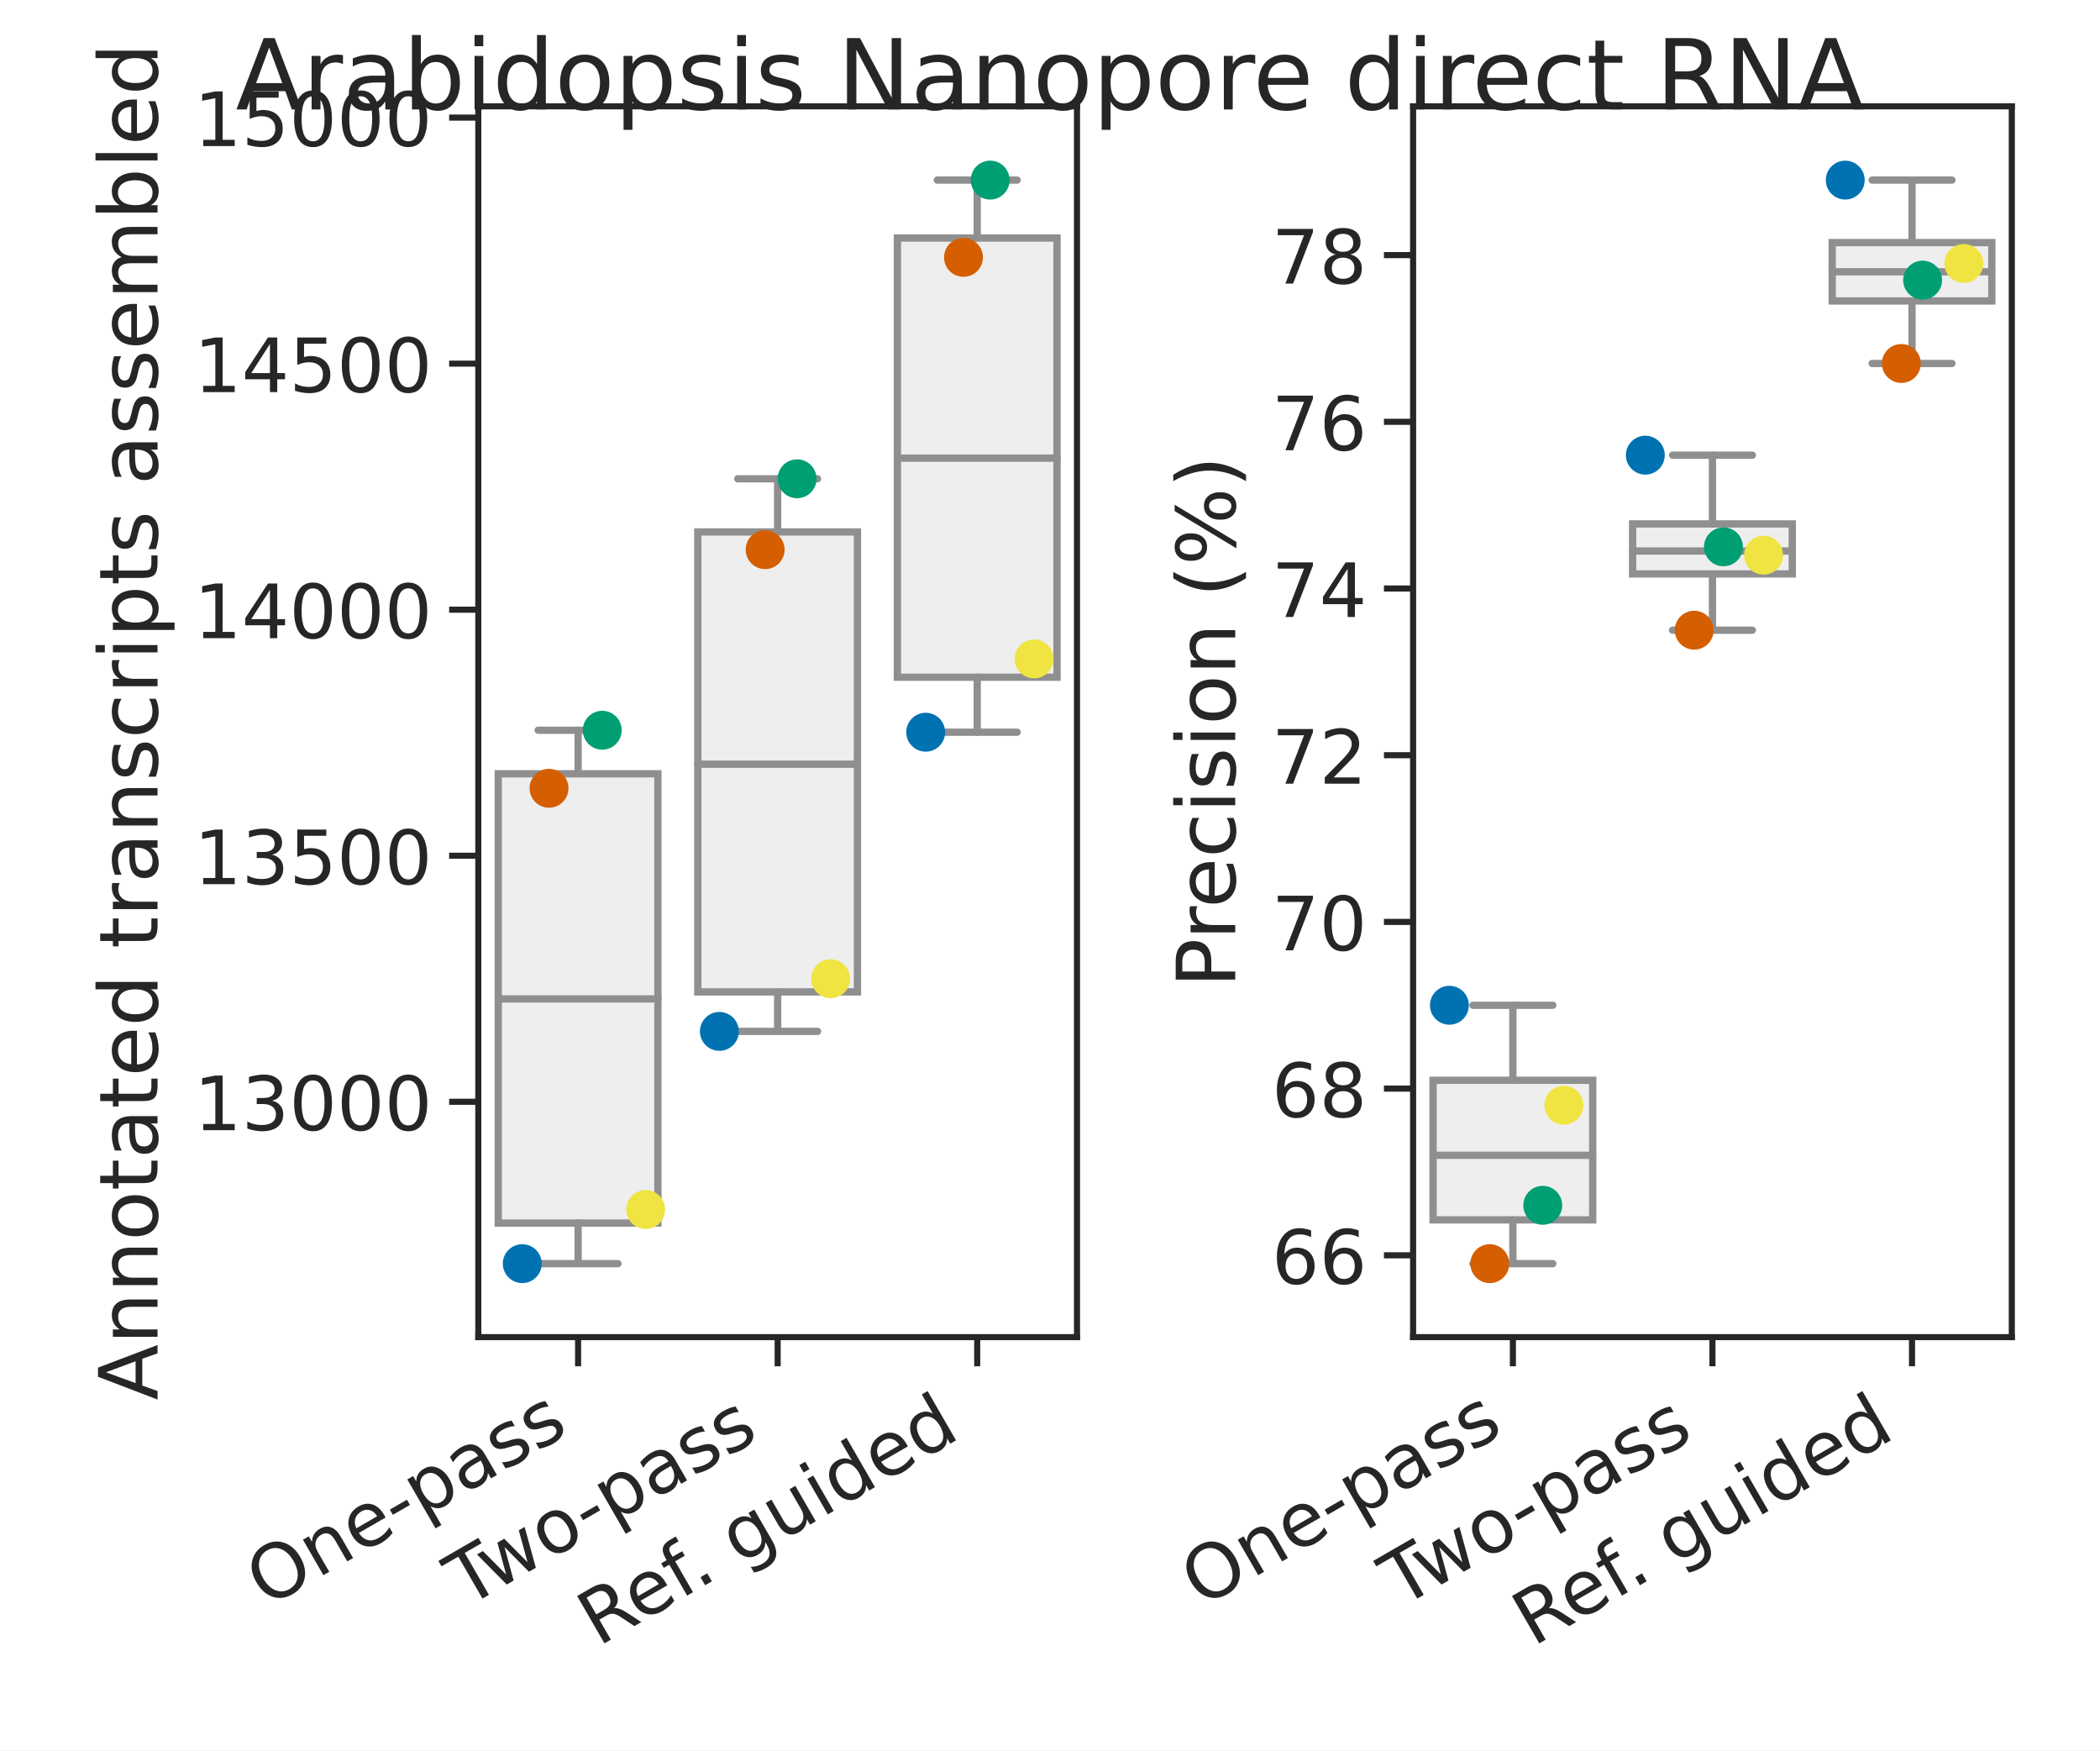
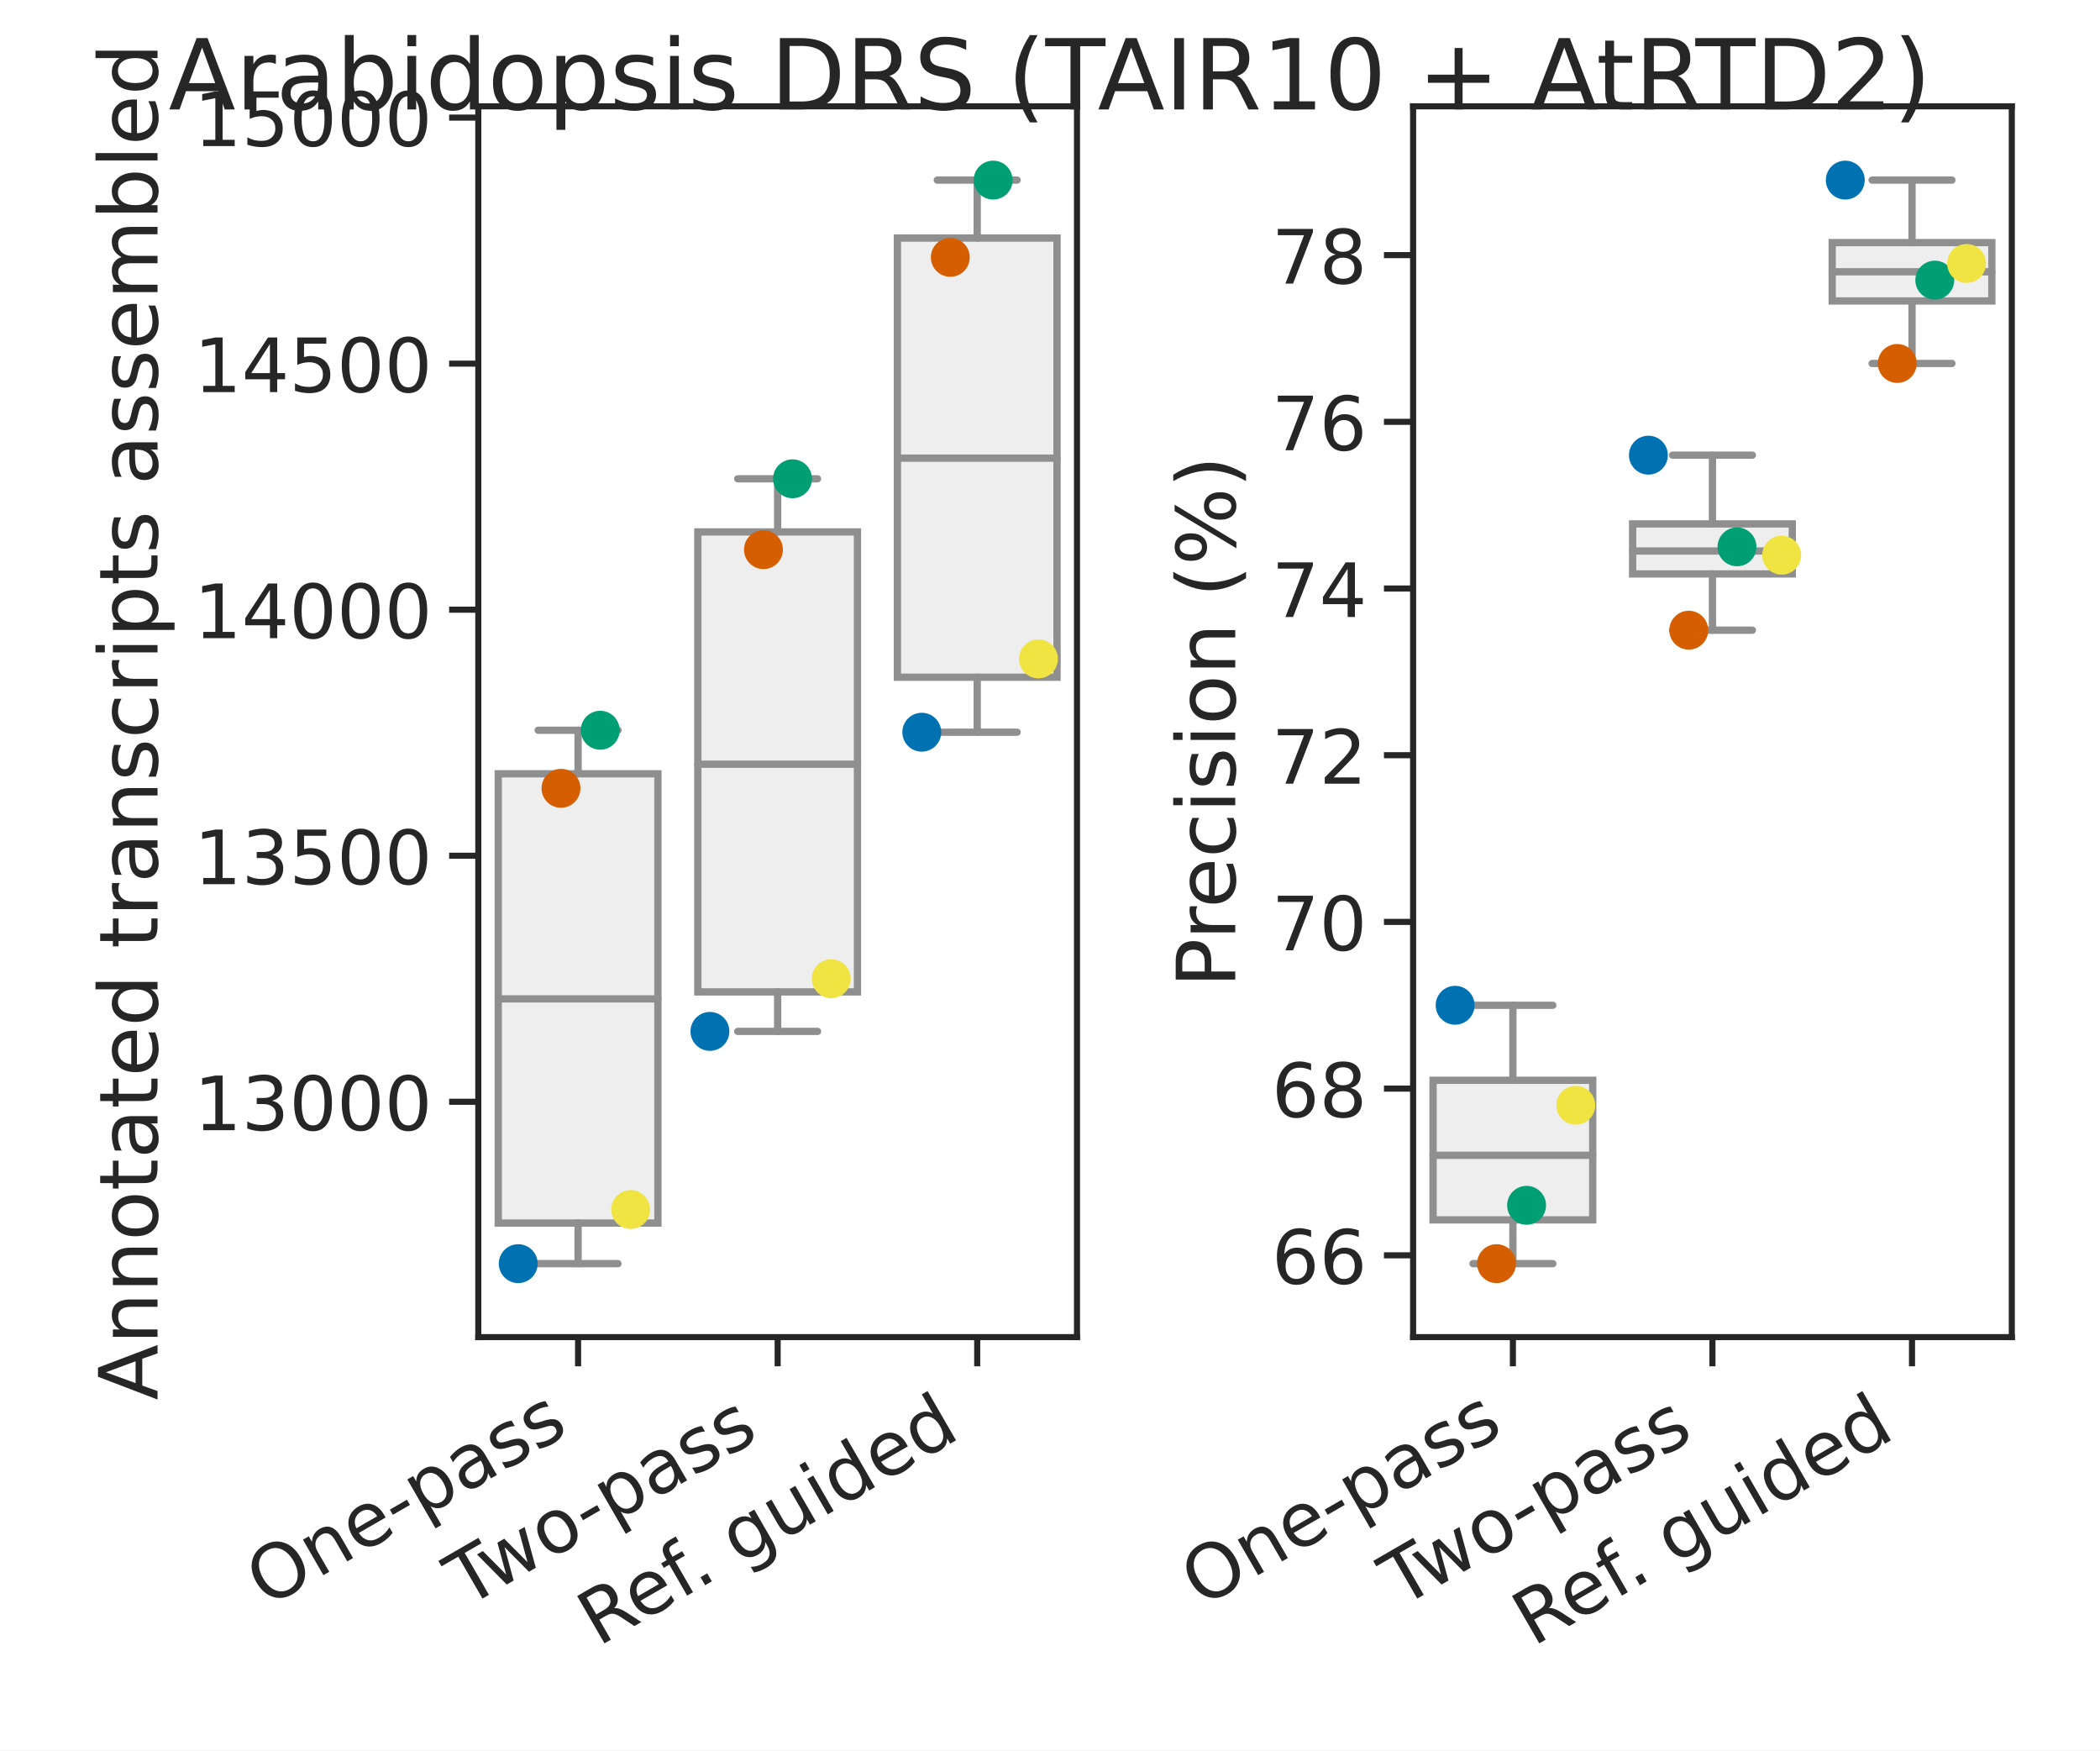
<svg xmlns="http://www.w3.org/2000/svg" xmlns:xlink="http://www.w3.org/1999/xlink" height="360pt" version="1.1" viewBox="0 0 432 360" width="432pt">
  <defs>
    <style type="text/css">
*{stroke-linecap:butt;stroke-linejoin:round;}
  </style>
  </defs>
  <g id="figure_1">
    <g id="patch_1">
      <path d="M 0 360  L 432 360  L 432 0  L 0 0  z " style="fill:#ffffff;" />
    </g>
    <g id="axes_1">
      <g id="patch_2">
        <path d="M 98.394 274.998  L 221.553 274.998  L 221.553 21.869  L 98.394 21.869  z " style="fill:#ffffff;" />
      </g>
      <g id="matplotlib.axis_1">
        <g id="xtick_1">
          <g id="line2d_1">
            <defs>
-               <path d="M 0 0  L 0 6  " id="m90467c73cf" style="stroke:#262626;stroke-width:1.25;" />
+               <path d="M 0 0  L 0 6  " id="m0da02e7f68" style="stroke:#262626;stroke-width:1.25;" />
            </defs>
            <g>
-               <use style="fill:#262626;stroke:#262626;stroke-width:1.25;" x="118.921" xlink:href="#m90467c73cf" y="274.998" />
+               <use style="fill:#262626;stroke:#262626;stroke-width:1.25;" x="118.921" xlink:href="#m0da02e7f68" y="274.998" />
            </g>
          </g>
          <g id="text_1">
            <text style="fill:#262626;font-family:DejaVu Sans;font-size:15.4px;font-style:normal;font-weight:normal;" transform="translate(54.81544 330.7188)rotate(-30)">One-pass</text>
          </g>
        </g>
        <g id="xtick_2">
          <g id="line2d_2">
            <g>
-               <use style="fill:#262626;stroke:#262626;stroke-width:1.25;" x="159.974" xlink:href="#m90467c73cf" y="274.998" />
+               <use style="fill:#262626;stroke:#262626;stroke-width:1.25;" x="159.974" xlink:href="#m0da02e7f68" y="274.998" />
            </g>
          </g>
          <g id="text_2">
            <text style="fill:#262626;font-family:DejaVu Sans;font-size:15.4px;font-style:normal;font-weight:normal;" transform="translate(95.84343 330.7333)rotate(-30)">Two-pass</text>
          </g>
        </g>
        <g id="xtick_3">
          <g id="line2d_3">
            <g>
-               <use style="fill:#262626;stroke:#262626;stroke-width:1.25;" x="201.026" xlink:href="#m90467c73cf" y="274.998" />
+               <use style="fill:#262626;stroke:#262626;stroke-width:1.25;" x="201.026" xlink:href="#m0da02e7f68" y="274.998" />
            </g>
          </g>
          <g id="text_3">
            <text style="fill:#262626;font-family:DejaVu Sans;font-size:15.4px;font-style:normal;font-weight:normal;" transform="translate(123.0387 338.7341)rotate(-30)">Ref. guided</text>
          </g>
        </g>
      </g>
      <g id="matplotlib.axis_2">
        <g id="ytick_1">
          <g id="line2d_4">
            <defs>
-               <path d="M 0 0  L -6 0  " id="m8a4556e410" style="stroke:#262626;stroke-width:1.25;" />
+               <path d="M 0 0  L -6 0  " id="m4310076761" style="stroke:#262626;stroke-width:1.25;" />
            </defs>
            <g>
-               <use style="fill:#262626;stroke:#262626;stroke-width:1.25;" x="98.394" xlink:href="#m8a4556e410" y="226.59" />
+               <use style="fill:#262626;stroke:#262626;stroke-width:1.25;" x="98.394" xlink:href="#m4310076761" y="226.59" />
            </g>
          </g>
          <g id="text_4">
            <text style="fill:#262626;font-family:DejaVu Sans;font-size:15.4px;font-style:normal;font-weight:normal;text-anchor:end;" transform="rotate(-0, 88.894, 232.4408)" x="88.894" y="232.441">13000</text>
          </g>
        </g>
        <g id="ytick_2">
          <g id="line2d_5">
            <g>
-               <use style="fill:#262626;stroke:#262626;stroke-width:1.25;" x="98.394" xlink:href="#m8a4556e410" y="175.99" />
+               <use style="fill:#262626;stroke:#262626;stroke-width:1.25;" x="98.394" xlink:href="#m4310076761" y="175.99" />
            </g>
          </g>
          <g id="text_5">
            <text style="fill:#262626;font-family:DejaVu Sans;font-size:15.4px;font-style:normal;font-weight:normal;text-anchor:end;" transform="rotate(-0, 88.894, 181.8403)" x="88.894" y="181.84">13500</text>
          </g>
        </g>
        <g id="ytick_3">
          <g id="line2d_6">
            <g>
-               <use style="fill:#262626;stroke:#262626;stroke-width:1.25;" x="98.394" xlink:href="#m8a4556e410" y="125.389" />
+               <use style="fill:#262626;stroke:#262626;stroke-width:1.25;" x="98.394" xlink:href="#m4310076761" y="125.389" />
            </g>
          </g>
          <g id="text_6">
            <text style="fill:#262626;font-family:DejaVu Sans;font-size:15.4px;font-style:normal;font-weight:normal;text-anchor:end;" transform="rotate(-0, 88.894, 131.2399)" x="88.894" y="131.24">14000</text>
          </g>
        </g>
        <g id="ytick_4">
          <g id="line2d_7">
            <g>
-               <use style="fill:#262626;stroke:#262626;stroke-width:1.25;" x="98.394" xlink:href="#m8a4556e410" y="74.789" />
+               <use style="fill:#262626;stroke:#262626;stroke-width:1.25;" x="98.394" xlink:href="#m4310076761" y="74.789" />
            </g>
          </g>
          <g id="text_7">
            <text style="fill:#262626;font-family:DejaVu Sans;font-size:15.4px;font-style:normal;font-weight:normal;text-anchor:end;" transform="rotate(-0, 88.894, 80.63949)" x="88.894" y="80.639">14500</text>
          </g>
        </g>
        <g id="ytick_5">
          <g id="line2d_8">
            <g>
-               <use style="fill:#262626;stroke:#262626;stroke-width:1.25;" x="98.394" xlink:href="#m8a4556e410" y="24.188" />
+               <use style="fill:#262626;stroke:#262626;stroke-width:1.25;" x="98.394" xlink:href="#m4310076761" y="24.188" />
            </g>
          </g>
          <g id="text_8">
            <text style="fill:#262626;font-family:DejaVu Sans;font-size:15.4px;font-style:normal;font-weight:normal;text-anchor:end;" transform="rotate(-0, 88.894, 30.03906)" x="88.894" y="30.039">15000</text>
          </g>
        </g>
        <g id="text_9">
          <text style="fill:#262626;font-family:DejaVu Sans;font-size:16.8px;font-style:normal;font-weight:normal;text-anchor:middle;" transform="rotate(-90, 32.40888, 148.4337)" x="32.409" y="148.434">Annotated transcripts assembled</text>
        </g>
      </g>
      <g id="patch_3">
-         <path clip-path="url(#p4e97b2a2d6)" d="M 102.499 251.536  L 135.342 251.536  L 135.342 159.14  L 102.499 159.14  L 102.499 251.536  z " style="fill:#eeeeee;stroke:#8f8f8f;stroke-linejoin:miter;stroke-width:1.5;" />
+         <path clip-path="url(#p46be31cf4a)" d="M 102.499 251.536  L 135.342 251.536  L 135.342 159.14  L 102.499 159.14  L 102.499 251.536  z " style="fill:#eeeeee;stroke:#8f8f8f;stroke-linejoin:miter;stroke-width:1.5;" />
      </g>
      <g id="patch_4">
-         <path clip-path="url(#p4e97b2a2d6)" d="M 143.552 203.997  L 176.395 203.997  L 176.395 109.399  L 143.552 109.399  L 143.552 203.997  z " style="fill:#eeeeee;stroke:#8f8f8f;stroke-linejoin:miter;stroke-width:1.5;" />
+         <path clip-path="url(#p46be31cf4a)" d="M 143.552 203.997  L 176.395 203.997  L 176.395 109.399  L 143.552 109.399  L 143.552 203.997  z " style="fill:#eeeeee;stroke:#8f8f8f;stroke-linejoin:miter;stroke-width:1.5;" />
      </g>
      <g id="patch_5">
-         <path clip-path="url(#p4e97b2a2d6)" d="M 184.605 139.279  L 217.448 139.279  L 217.448 48.957  L 184.605 48.957  L 184.605 139.279  z " style="fill:#eeeeee;stroke:#8f8f8f;stroke-linejoin:miter;stroke-width:1.5;" />
+         <path clip-path="url(#p46be31cf4a)" d="M 184.605 139.279  L 217.448 139.279  L 217.448 48.957  L 184.605 48.957  L 184.605 139.279  z " style="fill:#eeeeee;stroke:#8f8f8f;stroke-linejoin:miter;stroke-width:1.5;" />
      </g>
      <g id="PathCollection_1" />
      <g id="PathCollection_2" />
      <g id="PathCollection_3" />
      <g id="PathCollection_4" />
      <g id="line2d_9">
-         <path clip-path="url(#p4e97b2a2d6)" d="M 118.921 251.536  L 118.921 259.885  " style="fill:none;stroke:#8f8f8f;stroke-linecap:round;stroke-width:1.5;" />
+         <path clip-path="url(#p46be31cf4a)" d="M 118.921 251.536  L 118.921 259.885  " style="fill:none;stroke:#8f8f8f;stroke-linecap:round;stroke-width:1.5;" />
      </g>
      <g id="line2d_10">
-         <path clip-path="url(#p4e97b2a2d6)" d="M 118.921 159.14  L 118.921 150.183  " style="fill:none;stroke:#8f8f8f;stroke-linecap:round;stroke-width:1.5;" />
+         <path clip-path="url(#p46be31cf4a)" d="M 118.921 159.14  L 118.921 150.183  " style="fill:none;stroke:#8f8f8f;stroke-linecap:round;stroke-width:1.5;" />
      </g>
      <g id="line2d_11">
-         <path clip-path="url(#p4e97b2a2d6)" d="M 110.71 259.885  L 127.131 259.885  " style="fill:none;stroke:#8f8f8f;stroke-linecap:round;stroke-width:1.5;" />
+         <path clip-path="url(#p46be31cf4a)" d="M 110.71 259.885  L 127.131 259.885  " style="fill:none;stroke:#8f8f8f;stroke-linecap:round;stroke-width:1.5;" />
      </g>
      <g id="line2d_12">
-         <path clip-path="url(#p4e97b2a2d6)" d="M 110.71 150.183  L 127.131 150.183  " style="fill:none;stroke:#8f8f8f;stroke-linecap:round;stroke-width:1.5;" />
+         <path clip-path="url(#p46be31cf4a)" d="M 110.71 150.183  L 127.131 150.183  " style="fill:none;stroke:#8f8f8f;stroke-linecap:round;stroke-width:1.5;" />
      </g>
      <g id="line2d_13" />
      <g id="line2d_14">
-         <path clip-path="url(#p4e97b2a2d6)" d="M 159.974 203.997  L 159.974 212.118  " style="fill:none;stroke:#8f8f8f;stroke-linecap:round;stroke-width:1.5;" />
+         <path clip-path="url(#p46be31cf4a)" d="M 159.974 203.997  L 159.974 212.118  " style="fill:none;stroke:#8f8f8f;stroke-linecap:round;stroke-width:1.5;" />
      </g>
      <g id="line2d_15">
-         <path clip-path="url(#p4e97b2a2d6)" d="M 159.974 109.399  L 159.974 98.47  " style="fill:none;stroke:#8f8f8f;stroke-linecap:round;stroke-width:1.5;" />
+         <path clip-path="url(#p46be31cf4a)" d="M 159.974 109.399  L 159.974 98.47  " style="fill:none;stroke:#8f8f8f;stroke-linecap:round;stroke-width:1.5;" />
      </g>
      <g id="line2d_16">
-         <path clip-path="url(#p4e97b2a2d6)" d="M 151.763 212.118  L 168.184 212.118  " style="fill:none;stroke:#8f8f8f;stroke-linecap:round;stroke-width:1.5;" />
+         <path clip-path="url(#p46be31cf4a)" d="M 151.763 212.118  L 168.184 212.118  " style="fill:none;stroke:#8f8f8f;stroke-linecap:round;stroke-width:1.5;" />
      </g>
      <g id="line2d_17">
-         <path clip-path="url(#p4e97b2a2d6)" d="M 151.763 98.47  L 168.184 98.47  " style="fill:none;stroke:#8f8f8f;stroke-linecap:round;stroke-width:1.5;" />
+         <path clip-path="url(#p46be31cf4a)" d="M 151.763 98.47  L 168.184 98.47  " style="fill:none;stroke:#8f8f8f;stroke-linecap:round;stroke-width:1.5;" />
      </g>
      <g id="line2d_18" />
      <g id="line2d_19">
-         <path clip-path="url(#p4e97b2a2d6)" d="M 201.026 139.279  L 201.026 150.588  " style="fill:none;stroke:#8f8f8f;stroke-linecap:round;stroke-width:1.5;" />
+         <path clip-path="url(#p46be31cf4a)" d="M 201.026 139.279  L 201.026 150.588  " style="fill:none;stroke:#8f8f8f;stroke-linecap:round;stroke-width:1.5;" />
      </g>
      <g id="line2d_20">
-         <path clip-path="url(#p4e97b2a2d6)" d="M 201.026 48.957  L 201.026 37.041  " style="fill:none;stroke:#8f8f8f;stroke-linecap:round;stroke-width:1.5;" />
+         <path clip-path="url(#p46be31cf4a)" d="M 201.026 48.957  L 201.026 37.041  " style="fill:none;stroke:#8f8f8f;stroke-linecap:round;stroke-width:1.5;" />
      </g>
      <g id="line2d_21">
-         <path clip-path="url(#p4e97b2a2d6)" d="M 192.816 150.588  L 209.237 150.588  " style="fill:none;stroke:#8f8f8f;stroke-linecap:round;stroke-width:1.5;" />
+         <path clip-path="url(#p46be31cf4a)" d="M 192.816 150.588  L 209.237 150.588  " style="fill:none;stroke:#8f8f8f;stroke-linecap:round;stroke-width:1.5;" />
      </g>
      <g id="line2d_22">
-         <path clip-path="url(#p4e97b2a2d6)" d="M 192.816 37.041  L 209.237 37.041  " style="fill:none;stroke:#8f8f8f;stroke-linecap:round;stroke-width:1.5;" />
+         <path clip-path="url(#p46be31cf4a)" d="M 192.816 37.041  L 209.237 37.041  " style="fill:none;stroke:#8f8f8f;stroke-linecap:round;stroke-width:1.5;" />
      </g>
      <g id="line2d_23" />
      <g id="line2d_24">
-         <path clip-path="url(#p4e97b2a2d6)" d="M 102.499 205.439  L 135.342 205.439  " style="fill:none;stroke:#8f8f8f;stroke-linecap:round;stroke-width:1.5;" />
+         <path clip-path="url(#p46be31cf4a)" d="M 102.499 205.439  L 135.342 205.439  " style="fill:none;stroke:#8f8f8f;stroke-linecap:round;stroke-width:1.5;" />
      </g>
      <g id="line2d_25">
-         <path clip-path="url(#p4e97b2a2d6)" d="M 143.552 157.166  L 176.395 157.166  " style="fill:none;stroke:#8f8f8f;stroke-linecap:round;stroke-width:1.5;" />
+         <path clip-path="url(#p46be31cf4a)" d="M 143.552 157.166  L 176.395 157.166  " style="fill:none;stroke:#8f8f8f;stroke-linecap:round;stroke-width:1.5;" />
      </g>
      <g id="line2d_26">
-         <path clip-path="url(#p4e97b2a2d6)" d="M 184.605 94.219  L 217.448 94.219  " style="fill:none;stroke:#8f8f8f;stroke-linecap:round;stroke-width:1.5;" />
+         <path clip-path="url(#p46be31cf4a)" d="M 184.605 94.219  L 217.448 94.219  " style="fill:none;stroke:#8f8f8f;stroke-linecap:round;stroke-width:1.5;" />
      </g>
      <g id="patch_6">
        <path d="M 98.394 274.998  L 98.394 21.869  " style="fill:none;stroke:#262626;stroke-linecap:square;stroke-linejoin:miter;stroke-width:1.25;" />
      </g>
      <g id="patch_7">
        <path d="M 221.553 274.998  L 221.553 21.869  " style="fill:none;stroke:#262626;stroke-linecap:square;stroke-linejoin:miter;stroke-width:1.25;" />
      </g>
      <g id="patch_8">
        <path d="M 98.394 274.998  L 221.553 274.998  " style="fill:none;stroke:#262626;stroke-linecap:square;stroke-linejoin:miter;stroke-width:1.25;" />
      </g>
      <g id="patch_9">
        <path d="M 98.394 21.869  L 221.553 21.869  " style="fill:none;stroke:#262626;stroke-linecap:square;stroke-linejoin:miter;stroke-width:1.25;" />
      </g>
      <g id="PathCollection_5">
        <defs>
-           <path d="M 0 4  C 1.061 4 2.078 3.579 2.828 2.828  C 3.579 2.078 4 1.061 4 0  C 4 -1.061 3.579 -2.078 2.828 -2.828  C 2.078 -3.579 1.061 -4 0 -4  C -1.061 -4 -2.078 -3.579 -2.828 -2.828  C -3.579 -2.078 -4 -1.061 -4 0  C -4 1.061 -3.579 2.078 -2.828 2.828  C -2.078 3.579 -1.061 4 0 4  z " id="mc3b859ddde" />
+           <path d="M 0 4  C 1.061 4 2.078 3.579 2.828 2.828  C 3.579 2.078 4 1.061 4 0  C 4 -1.061 3.579 -2.078 2.828 -2.828  C 2.078 -3.579 1.061 -4 0 -4  C -1.061 -4 -2.078 -3.579 -2.828 -2.828  C -3.579 -2.078 -4 -1.061 -4 0  C -4 1.061 -3.579 2.078 -2.828 2.828  C -2.078 3.579 -1.061 4 0 4  z " id="m3c6504cca3" />
        </defs>
-         <g clip-path="url(#p4e97b2a2d6)">
-           <use style="fill:#0072b2;" x="107.438" xlink:href="#mc3b859ddde" y="259.885" />
+         <g clip-path="url(#p46be31cf4a)">
+           <use style="fill:#0072b2;" x="106.608" xlink:href="#m3c6504cca3" y="259.885" />
        </g>
      </g>
      <g id="PathCollection_6">
        <defs>
-           <path d="M 0 4  C 1.061 4 2.078 3.579 2.828 2.828  C 3.579 2.078 4 1.061 4 0  C 4 -1.061 3.579 -2.078 2.828 -2.828  C 2.078 -3.579 1.061 -4 0 -4  C -1.061 -4 -2.078 -3.579 -2.828 -2.828  C -3.579 -2.078 -4 -1.061 -4 0  C -4 1.061 -3.579 2.078 -2.828 2.828  C -2.078 3.579 -1.061 4 0 4  z " id="m162e8255ef" />
+           <path d="M 0 4  C 1.061 4 2.078 3.579 2.828 2.828  C 3.579 2.078 4 1.061 4 0  C 4 -1.061 3.579 -2.078 2.828 -2.828  C 2.078 -3.579 1.061 -4 0 -4  C -1.061 -4 -2.078 -3.579 -2.828 -2.828  C -3.579 -2.078 -4 -1.061 -4 0  C -4 1.061 -3.579 2.078 -2.828 2.828  C -2.078 3.579 -1.061 4 0 4  z " id="m8fec54d8ab" />
        </defs>
-         <g clip-path="url(#p4e97b2a2d6)">
-           <use style="fill:#d55e00;" x="112.944" xlink:href="#m162e8255ef" y="162.125" />
+         <g clip-path="url(#p46be31cf4a)">
+           <use style="fill:#d55e00;" x="115.403" xlink:href="#m8fec54d8ab" y="162.125" />
        </g>
      </g>
      <g id="PathCollection_7">
        <defs>
-           <path d="M 0 4  C 1.061 4 2.078 3.579 2.828 2.828  C 3.579 2.078 4 1.061 4 0  C 4 -1.061 3.579 -2.078 2.828 -2.828  C 2.078 -3.579 1.061 -4 0 -4  C -1.061 -4 -2.078 -3.579 -2.828 -2.828  C -3.579 -2.078 -4 -1.061 -4 0  C -4 1.061 -3.579 2.078 -2.828 2.828  C -2.078 3.579 -1.061 4 0 4  z " id="m33d7c697eb" />
+           <path d="M 0 4  C 1.061 4 2.078 3.579 2.828 2.828  C 3.579 2.078 4 1.061 4 0  C 4 -1.061 3.579 -2.078 2.828 -2.828  C 2.078 -3.579 1.061 -4 0 -4  C -1.061 -4 -2.078 -3.579 -2.828 -2.828  C -3.579 -2.078 -4 -1.061 -4 0  C -4 1.061 -3.579 2.078 -2.828 2.828  C -2.078 3.579 -1.061 4 0 4  z " id="m35842b9844" />
        </defs>
-         <g clip-path="url(#p4e97b2a2d6)">
-           <use style="fill:#009e73;" x="123.891" xlink:href="#m33d7c697eb" y="150.183" />
+         <g clip-path="url(#p46be31cf4a)">
+           <use style="fill:#009e73;" x="123.475" xlink:href="#m35842b9844" y="150.183" />
        </g>
      </g>
      <g id="PathCollection_8">
        <defs>
-           <path d="M 0 4  C 1.061 4 2.078 3.579 2.828 2.828  C 3.579 2.078 4 1.061 4 0  C 4 -1.061 3.579 -2.078 2.828 -2.828  C 2.078 -3.579 1.061 -4 0 -4  C -1.061 -4 -2.078 -3.579 -2.828 -2.828  C -3.579 -2.078 -4 -1.061 -4 0  C -4 1.061 -3.579 2.078 -2.828 2.828  C -2.078 3.579 -1.061 4 0 4  z " id="m80f3567d76" />
+           <path d="M 0 4  C 1.061 4 2.078 3.579 2.828 2.828  C 3.579 2.078 4 1.061 4 0  C 4 -1.061 3.579 -2.078 2.828 -2.828  C 2.078 -3.579 1.061 -4 0 -4  C -1.061 -4 -2.078 -3.579 -2.828 -2.828  C -3.579 -2.078 -4 -1.061 -4 0  C -4 1.061 -3.579 2.078 -2.828 2.828  C -2.078 3.579 -1.061 4 0 4  z " id="ma0dba7e3bd" />
        </defs>
-         <g clip-path="url(#p4e97b2a2d6)">
-           <use style="fill:#f0e442;" x="132.826" xlink:href="#m80f3567d76" y="248.753" />
+         <g clip-path="url(#p46be31cf4a)">
+           <use style="fill:#f0e442;" x="129.734" xlink:href="#ma0dba7e3bd" y="248.753" />
        </g>
      </g>
      <g id="PathCollection_9">
-         <g clip-path="url(#p4e97b2a2d6)">
-           <use style="fill:#0072b2;" x="147.984" xlink:href="#mc3b859ddde" y="212.118" />
+         <g clip-path="url(#p46be31cf4a)">
+           <use style="fill:#0072b2;" x="146.043" xlink:href="#m3c6504cca3" y="212.118" />
        </g>
      </g>
      <g id="PathCollection_10">
-         <g clip-path="url(#p4e97b2a2d6)">
-           <use style="fill:#d55e00;" x="157.399" xlink:href="#m162e8255ef" y="113.043" />
+         <g clip-path="url(#p46be31cf4a)">
+           <use style="fill:#d55e00;" x="157.056" xlink:href="#m8fec54d8ab" y="113.043" />
        </g>
      </g>
      <g id="PathCollection_11">
-         <g clip-path="url(#p4e97b2a2d6)">
-           <use style="fill:#009e73;" x="163.973" xlink:href="#m33d7c697eb" y="98.47" />
+         <g clip-path="url(#p46be31cf4a)">
+           <use style="fill:#009e73;" x="163.035" xlink:href="#m35842b9844" y="98.47" />
        </g>
      </g>
      <g id="PathCollection_12">
-         <g clip-path="url(#p4e97b2a2d6)">
-           <use style="fill:#f0e442;" x="170.868" xlink:href="#m80f3567d76" y="201.29" />
+         <g clip-path="url(#p46be31cf4a)">
+           <use style="fill:#f0e442;" x="171" xlink:href="#ma0dba7e3bd" y="201.29" />
        </g>
      </g>
      <g id="PathCollection_13">
-         <g clip-path="url(#p4e97b2a2d6)">
-           <use style="fill:#0072b2;" x="190.43" xlink:href="#mc3b859ddde" y="150.588" />
+         <g clip-path="url(#p46be31cf4a)">
+           <use style="fill:#0072b2;" x="189.623" xlink:href="#m3c6504cca3" y="150.588" />
        </g>
      </g>
      <g id="PathCollection_14">
-         <g clip-path="url(#p4e97b2a2d6)">
-           <use style="fill:#d55e00;" x="198.204" xlink:href="#m162e8255ef" y="52.929" />
+         <g clip-path="url(#p46be31cf4a)">
+           <use style="fill:#d55e00;" x="195.491" xlink:href="#m8fec54d8ab" y="52.929" />
        </g>
      </g>
      <g id="PathCollection_15">
-         <g clip-path="url(#p4e97b2a2d6)">
-           <use style="fill:#009e73;" x="203.688" xlink:href="#m33d7c697eb" y="37.041" />
+         <g clip-path="url(#p46be31cf4a)">
+           <use style="fill:#009e73;" x="204.306" xlink:href="#m35842b9844" y="37.041" />
        </g>
      </g>
      <g id="PathCollection_16">
-         <g clip-path="url(#p4e97b2a2d6)">
-           <use style="fill:#f0e442;" x="212.726" xlink:href="#m80f3567d76" y="135.509" />
+         <g clip-path="url(#p46be31cf4a)">
+           <use style="fill:#f0e442;" x="213.627" xlink:href="#ma0dba7e3bd" y="135.509" />
        </g>
      </g>
    </g>
    <g id="axes_2">
      <g id="patch_10">
        <path d="M 290.697 274.998  L 413.856 274.998  L 413.856 21.869  L 290.697 21.869  z " style="fill:#ffffff;" />
      </g>
      <g id="matplotlib.axis_3">
        <g id="xtick_4">
          <g id="line2d_27">
            <g>
-               <use style="fill:#262626;stroke:#262626;stroke-width:1.25;" x="311.224" xlink:href="#m90467c73cf" y="274.998" />
+               <use style="fill:#262626;stroke:#262626;stroke-width:1.25;" x="311.224" xlink:href="#m0da02e7f68" y="274.998" />
            </g>
          </g>
          <g id="text_10">
            <text style="fill:#262626;font-family:DejaVu Sans;font-size:15.4px;font-style:normal;font-weight:normal;" transform="translate(247.1184 330.7188)rotate(-30)">One-pass</text>
          </g>
        </g>
        <g id="xtick_5">
          <g id="line2d_28">
            <g>
-               <use style="fill:#262626;stroke:#262626;stroke-width:1.25;" x="352.276" xlink:href="#m90467c73cf" y="274.998" />
+               <use style="fill:#262626;stroke:#262626;stroke-width:1.25;" x="352.276" xlink:href="#m0da02e7f68" y="274.998" />
            </g>
          </g>
          <g id="text_11">
            <text style="fill:#262626;font-family:DejaVu Sans;font-size:15.4px;font-style:normal;font-weight:normal;" transform="translate(288.1464 330.7333)rotate(-30)">Two-pass</text>
          </g>
        </g>
        <g id="xtick_6">
          <g id="line2d_29">
            <g>
-               <use style="fill:#262626;stroke:#262626;stroke-width:1.25;" x="393.329" xlink:href="#m90467c73cf" y="274.998" />
+               <use style="fill:#262626;stroke:#262626;stroke-width:1.25;" x="393.329" xlink:href="#m0da02e7f68" y="274.998" />
            </g>
          </g>
          <g id="text_12">
            <text style="fill:#262626;font-family:DejaVu Sans;font-size:15.4px;font-style:normal;font-weight:normal;" transform="translate(315.3417 338.7341)rotate(-30)">Ref. guided</text>
          </g>
        </g>
      </g>
      <g id="matplotlib.axis_4">
        <g id="ytick_6">
          <g id="line2d_30">
            <g>
-               <use style="fill:#262626;stroke:#262626;stroke-width:1.25;" x="290.697" xlink:href="#m8a4556e410" y="258.171" />
+               <use style="fill:#262626;stroke:#262626;stroke-width:1.25;" x="290.697" xlink:href="#m4310076761" y="258.171" />
            </g>
          </g>
          <g id="text_13">
            <text style="fill:#262626;font-family:DejaVu Sans;font-size:15.4px;font-style:normal;font-weight:normal;text-anchor:end;" transform="rotate(-0, 281.197, 264.0217)" x="281.197" y="264.022">66</text>
          </g>
        </g>
        <g id="ytick_7">
          <g id="line2d_31">
            <g>
-               <use style="fill:#262626;stroke:#262626;stroke-width:1.25;" x="290.697" xlink:href="#m8a4556e410" y="223.887" />
+               <use style="fill:#262626;stroke:#262626;stroke-width:1.25;" x="290.697" xlink:href="#m4310076761" y="223.887" />
            </g>
          </g>
          <g id="text_14">
            <text style="fill:#262626;font-family:DejaVu Sans;font-size:15.4px;font-style:normal;font-weight:normal;text-anchor:end;" transform="rotate(-0, 281.197, 229.7379)" x="281.197" y="229.738">68</text>
          </g>
        </g>
        <g id="ytick_8">
          <g id="line2d_32">
            <g>
-               <use style="fill:#262626;stroke:#262626;stroke-width:1.25;" x="290.697" xlink:href="#m8a4556e410" y="189.603" />
+               <use style="fill:#262626;stroke:#262626;stroke-width:1.25;" x="290.697" xlink:href="#m4310076761" y="189.603" />
            </g>
          </g>
          <g id="text_15">
            <text style="fill:#262626;font-family:DejaVu Sans;font-size:15.4px;font-style:normal;font-weight:normal;text-anchor:end;" transform="rotate(-0, 281.197, 195.4542)" x="281.197" y="195.454">70</text>
          </g>
        </g>
        <g id="ytick_9">
          <g id="line2d_33">
            <g>
-               <use style="fill:#262626;stroke:#262626;stroke-width:1.25;" x="290.697" xlink:href="#m8a4556e410" y="155.32" />
+               <use style="fill:#262626;stroke:#262626;stroke-width:1.25;" x="290.697" xlink:href="#m4310076761" y="155.32" />
            </g>
          </g>
          <g id="text_16">
            <text style="fill:#262626;font-family:DejaVu Sans;font-size:15.4px;font-style:normal;font-weight:normal;text-anchor:end;" transform="rotate(-0, 281.197, 161.1705)" x="281.197" y="161.17">72</text>
          </g>
        </g>
        <g id="ytick_10">
          <g id="line2d_34">
            <g>
-               <use style="fill:#262626;stroke:#262626;stroke-width:1.25;" x="290.697" xlink:href="#m8a4556e410" y="121.036" />
+               <use style="fill:#262626;stroke:#262626;stroke-width:1.25;" x="290.697" xlink:href="#m4310076761" y="121.036" />
            </g>
          </g>
          <g id="text_17">
            <text style="fill:#262626;font-family:DejaVu Sans;font-size:15.4px;font-style:normal;font-weight:normal;text-anchor:end;" transform="rotate(-0, 281.197, 126.8867)" x="281.197" y="126.887">74</text>
          </g>
        </g>
        <g id="ytick_11">
          <g id="line2d_35">
            <g>
-               <use style="fill:#262626;stroke:#262626;stroke-width:1.25;" x="290.697" xlink:href="#m8a4556e410" y="86.752" />
+               <use style="fill:#262626;stroke:#262626;stroke-width:1.25;" x="290.697" xlink:href="#m4310076761" y="86.752" />
            </g>
          </g>
          <g id="text_18">
            <text style="fill:#262626;font-family:DejaVu Sans;font-size:15.4px;font-style:normal;font-weight:normal;text-anchor:end;" transform="rotate(-0, 281.197, 92.60299)" x="281.197" y="92.603">76</text>
          </g>
        </g>
        <g id="ytick_12">
          <g id="line2d_36">
            <g>
-               <use style="fill:#262626;stroke:#262626;stroke-width:1.25;" x="290.697" xlink:href="#m8a4556e410" y="52.468" />
+               <use style="fill:#262626;stroke:#262626;stroke-width:1.25;" x="290.697" xlink:href="#m4310076761" y="52.468" />
            </g>
          </g>
          <g id="text_19">
            <text style="fill:#262626;font-family:DejaVu Sans;font-size:15.4px;font-style:normal;font-weight:normal;text-anchor:end;" transform="rotate(-0, 281.197, 58.31925)" x="281.197" y="58.319">78</text>
          </g>
        </g>
        <g id="text_20">
          <text style="fill:#262626;font-family:DejaVu Sans;font-size:16.8px;font-style:normal;font-weight:normal;text-anchor:middle;" transform="rotate(-90, 254.1066, 148.4337)" x="254.107" y="148.434">Precision (%)</text>
        </g>
      </g>
      <g id="patch_11">
-         <path clip-path="url(#p3abd8b75d6)" d="M 294.802 250.886  L 327.645 250.886  L 327.645 222.173  L 294.802 222.173  L 294.802 250.886  z " style="fill:#eeeeee;stroke:#8f8f8f;stroke-linejoin:miter;stroke-width:1.5;" />
+         <path clip-path="url(#pcbf2bf40d5)" d="M 294.802 250.886  L 327.645 250.886  L 327.645 222.173  L 294.802 222.173  L 294.802 250.886  z " style="fill:#eeeeee;stroke:#8f8f8f;stroke-linejoin:miter;stroke-width:1.5;" />
      </g>
      <g id="patch_12">
-         <path clip-path="url(#p3abd8b75d6)" d="M 335.855 118.036  L 368.698 118.036  L 368.698 107.751  L 335.855 107.751  L 335.855 118.036  z " style="fill:#eeeeee;stroke:#8f8f8f;stroke-linejoin:miter;stroke-width:1.5;" />
+         <path clip-path="url(#pcbf2bf40d5)" d="M 335.855 118.036  L 368.698 118.036  L 368.698 107.751  L 335.855 107.751  L 335.855 118.036  z " style="fill:#eeeeee;stroke:#8f8f8f;stroke-linejoin:miter;stroke-width:1.5;" />
      </g>
      <g id="patch_13">
-         <path clip-path="url(#p3abd8b75d6)" d="M 376.908 61.896  L 409.751 61.896  L 409.751 49.897  L 376.908 49.897  L 376.908 61.896  z " style="fill:#eeeeee;stroke:#8f8f8f;stroke-linejoin:miter;stroke-width:1.5;" />
+         <path clip-path="url(#pcbf2bf40d5)" d="M 376.908 61.896  L 409.751 61.896  L 409.751 49.897  L 376.908 49.897  L 376.908 61.896  z " style="fill:#eeeeee;stroke:#8f8f8f;stroke-linejoin:miter;stroke-width:1.5;" />
      </g>
      <g id="PathCollection_17" />
      <g id="PathCollection_18" />
      <g id="PathCollection_19" />
      <g id="PathCollection_20" />
      <g id="line2d_37">
-         <path clip-path="url(#p3abd8b75d6)" d="M 311.224 250.886  L 311.224 259.885  " style="fill:none;stroke:#8f8f8f;stroke-linecap:round;stroke-width:1.5;" />
+         <path clip-path="url(#pcbf2bf40d5)" d="M 311.224 250.886  L 311.224 259.885  " style="fill:none;stroke:#8f8f8f;stroke-linecap:round;stroke-width:1.5;" />
      </g>
      <g id="line2d_38">
-         <path clip-path="url(#p3abd8b75d6)" d="M 311.224 222.173  L 311.224 206.745  " style="fill:none;stroke:#8f8f8f;stroke-linecap:round;stroke-width:1.5;" />
+         <path clip-path="url(#pcbf2bf40d5)" d="M 311.224 222.173  L 311.224 206.745  " style="fill:none;stroke:#8f8f8f;stroke-linecap:round;stroke-width:1.5;" />
      </g>
      <g id="line2d_39">
-         <path clip-path="url(#p3abd8b75d6)" d="M 303.013 259.885  L 319.434 259.885  " style="fill:none;stroke:#8f8f8f;stroke-linecap:round;stroke-width:1.5;" />
+         <path clip-path="url(#pcbf2bf40d5)" d="M 303.013 259.885  L 319.434 259.885  " style="fill:none;stroke:#8f8f8f;stroke-linecap:round;stroke-width:1.5;" />
      </g>
      <g id="line2d_40">
-         <path clip-path="url(#p3abd8b75d6)" d="M 303.013 206.745  L 319.434 206.745  " style="fill:none;stroke:#8f8f8f;stroke-linecap:round;stroke-width:1.5;" />
+         <path clip-path="url(#pcbf2bf40d5)" d="M 303.013 206.745  L 319.434 206.745  " style="fill:none;stroke:#8f8f8f;stroke-linecap:round;stroke-width:1.5;" />
      </g>
      <g id="line2d_41" />
      <g id="line2d_42">
-         <path clip-path="url(#p3abd8b75d6)" d="M 352.276 118.036  L 352.276 129.607  " style="fill:none;stroke:#8f8f8f;stroke-linecap:round;stroke-width:1.5;" />
+         <path clip-path="url(#pcbf2bf40d5)" d="M 352.276 118.036  L 352.276 129.607  " style="fill:none;stroke:#8f8f8f;stroke-linecap:round;stroke-width:1.5;" />
      </g>
      <g id="line2d_43">
-         <path clip-path="url(#p3abd8b75d6)" d="M 352.276 107.751  L 352.276 93.609  " style="fill:none;stroke:#8f8f8f;stroke-linecap:round;stroke-width:1.5;" />
+         <path clip-path="url(#pcbf2bf40d5)" d="M 352.276 107.751  L 352.276 93.609  " style="fill:none;stroke:#8f8f8f;stroke-linecap:round;stroke-width:1.5;" />
      </g>
      <g id="line2d_44">
-         <path clip-path="url(#p3abd8b75d6)" d="M 344.066 129.607  L 360.487 129.607  " style="fill:none;stroke:#8f8f8f;stroke-linecap:round;stroke-width:1.5;" />
+         <path clip-path="url(#pcbf2bf40d5)" d="M 344.066 129.607  L 360.487 129.607  " style="fill:none;stroke:#8f8f8f;stroke-linecap:round;stroke-width:1.5;" />
      </g>
      <g id="line2d_45">
-         <path clip-path="url(#p3abd8b75d6)" d="M 344.066 93.609  L 360.487 93.609  " style="fill:none;stroke:#8f8f8f;stroke-linecap:round;stroke-width:1.5;" />
+         <path clip-path="url(#pcbf2bf40d5)" d="M 344.066 93.609  L 360.487 93.609  " style="fill:none;stroke:#8f8f8f;stroke-linecap:round;stroke-width:1.5;" />
      </g>
      <g id="line2d_46" />
      <g id="line2d_47">
-         <path clip-path="url(#p3abd8b75d6)" d="M 393.329 61.896  L 393.329 74.753  " style="fill:none;stroke:#8f8f8f;stroke-linecap:round;stroke-width:1.5;" />
+         <path clip-path="url(#pcbf2bf40d5)" d="M 393.329 61.896  L 393.329 74.753  " style="fill:none;stroke:#8f8f8f;stroke-linecap:round;stroke-width:1.5;" />
      </g>
      <g id="line2d_48">
-         <path clip-path="url(#p3abd8b75d6)" d="M 393.329 49.897  L 393.329 37.041  " style="fill:none;stroke:#8f8f8f;stroke-linecap:round;stroke-width:1.5;" />
+         <path clip-path="url(#pcbf2bf40d5)" d="M 393.329 49.897  L 393.329 37.041  " style="fill:none;stroke:#8f8f8f;stroke-linecap:round;stroke-width:1.5;" />
      </g>
      <g id="line2d_49">
-         <path clip-path="url(#p3abd8b75d6)" d="M 385.119 74.753  L 401.54 74.753  " style="fill:none;stroke:#8f8f8f;stroke-linecap:round;stroke-width:1.5;" />
+         <path clip-path="url(#pcbf2bf40d5)" d="M 385.119 74.753  L 401.54 74.753  " style="fill:none;stroke:#8f8f8f;stroke-linecap:round;stroke-width:1.5;" />
      </g>
      <g id="line2d_50">
-         <path clip-path="url(#p3abd8b75d6)" d="M 385.119 37.041  L 401.54 37.041  " style="fill:none;stroke:#8f8f8f;stroke-linecap:round;stroke-width:1.5;" />
+         <path clip-path="url(#pcbf2bf40d5)" d="M 385.119 37.041  L 401.54 37.041  " style="fill:none;stroke:#8f8f8f;stroke-linecap:round;stroke-width:1.5;" />
      </g>
      <g id="line2d_51" />
      <g id="line2d_52">
-         <path clip-path="url(#p3abd8b75d6)" d="M 294.802 237.601  L 327.645 237.601  " style="fill:none;stroke:#8f8f8f;stroke-linecap:round;stroke-width:1.5;" />
+         <path clip-path="url(#pcbf2bf40d5)" d="M 294.802 237.601  L 327.645 237.601  " style="fill:none;stroke:#8f8f8f;stroke-linecap:round;stroke-width:1.5;" />
      </g>
      <g id="line2d_53">
-         <path clip-path="url(#p3abd8b75d6)" d="M 335.855 113.322  L 368.698 113.322  " style="fill:none;stroke:#8f8f8f;stroke-linecap:round;stroke-width:1.5;" />
+         <path clip-path="url(#pcbf2bf40d5)" d="M 335.855 113.322  L 368.698 113.322  " style="fill:none;stroke:#8f8f8f;stroke-linecap:round;stroke-width:1.5;" />
      </g>
      <g id="line2d_54">
-         <path clip-path="url(#p3abd8b75d6)" d="M 376.908 55.897  L 409.751 55.897  " style="fill:none;stroke:#8f8f8f;stroke-linecap:round;stroke-width:1.5;" />
+         <path clip-path="url(#pcbf2bf40d5)" d="M 376.908 55.897  L 409.751 55.897  " style="fill:none;stroke:#8f8f8f;stroke-linecap:round;stroke-width:1.5;" />
      </g>
      <g id="patch_14">
        <path d="M 290.697 274.998  L 290.697 21.869  " style="fill:none;stroke:#262626;stroke-linecap:square;stroke-linejoin:miter;stroke-width:1.25;" />
      </g>
      <g id="patch_15">
        <path d="M 413.856 274.998  L 413.856 21.869  " style="fill:none;stroke:#262626;stroke-linecap:square;stroke-linejoin:miter;stroke-width:1.25;" />
      </g>
      <g id="patch_16">
        <path d="M 290.697 274.998  L 413.856 274.998  " style="fill:none;stroke:#262626;stroke-linecap:square;stroke-linejoin:miter;stroke-width:1.25;" />
      </g>
      <g id="patch_17">
        <path d="M 290.697 21.869  L 413.856 21.869  " style="fill:none;stroke:#262626;stroke-linecap:square;stroke-linejoin:miter;stroke-width:1.25;" />
      </g>
      <g id="PathCollection_21">
-         <g clip-path="url(#p3abd8b75d6)">
-           <use style="fill:#0072b2;" x="298.161" xlink:href="#mc3b859ddde" y="206.745" />
+         <g clip-path="url(#pcbf2bf40d5)">
+           <use style="fill:#0072b2;" x="299.341" xlink:href="#m3c6504cca3" y="206.745" />
        </g>
      </g>
      <g id="PathCollection_22">
-         <g clip-path="url(#p3abd8b75d6)">
-           <use style="fill:#d55e00;" x="306.474" xlink:href="#m162e8255ef" y="259.885" />
+         <g clip-path="url(#pcbf2bf40d5)">
+           <use style="fill:#d55e00;" x="307.859" xlink:href="#m8fec54d8ab" y="259.885" />
        </g>
      </g>
      <g id="PathCollection_23">
-         <g clip-path="url(#p3abd8b75d6)">
-           <use style="fill:#009e73;" x="317.364" xlink:href="#m33d7c697eb" y="247.886" />
+         <g clip-path="url(#pcbf2bf40d5)">
+           <use style="fill:#009e73;" x="314.04" xlink:href="#m35842b9844" y="247.886" />
        </g>
      </g>
      <g id="PathCollection_24">
-         <g clip-path="url(#p3abd8b75d6)">
-           <use style="fill:#f0e442;" x="321.716" xlink:href="#m80f3567d76" y="227.316" />
+         <g clip-path="url(#pcbf2bf40d5)">
+           <use style="fill:#f0e442;" x="324.16" xlink:href="#ma0dba7e3bd" y="227.316" />
        </g>
      </g>
      <g id="PathCollection_25">
-         <g clip-path="url(#p3abd8b75d6)">
-           <use style="fill:#0072b2;" x="338.467" xlink:href="#mc3b859ddde" y="93.609" />
+         <g clip-path="url(#pcbf2bf40d5)">
+           <use style="fill:#0072b2;" x="339.101" xlink:href="#m3c6504cca3" y="93.609" />
        </g>
      </g>
      <g id="PathCollection_26">
-         <g clip-path="url(#p3abd8b75d6)">
-           <use style="fill:#d55e00;" x="348.525" xlink:href="#m162e8255ef" y="129.607" />
+         <g clip-path="url(#pcbf2bf40d5)">
+           <use style="fill:#d55e00;" x="347.403" xlink:href="#m8fec54d8ab" y="129.607" />
        </g>
      </g>
      <g id="PathCollection_27">
-         <g clip-path="url(#p3abd8b75d6)">
-           <use style="fill:#009e73;" x="354.542" xlink:href="#m33d7c697eb" y="112.465" />
+         <g clip-path="url(#pcbf2bf40d5)">
+           <use style="fill:#009e73;" x="357.326" xlink:href="#m35842b9844" y="112.465" />
        </g>
      </g>
      <g id="PathCollection_28">
-         <g clip-path="url(#p3abd8b75d6)">
-           <use style="fill:#f0e442;" x="362.795" xlink:href="#m80f3567d76" y="114.179" />
+         <g clip-path="url(#pcbf2bf40d5)">
+           <use style="fill:#f0e442;" x="366.52" xlink:href="#ma0dba7e3bd" y="114.179" />
        </g>
      </g>
      <g id="PathCollection_29">
-         <g clip-path="url(#p3abd8b75d6)">
-           <use style="fill:#0072b2;" x="379.594" xlink:href="#mc3b859ddde" y="37.041" />
+         <g clip-path="url(#pcbf2bf40d5)">
+           <use style="fill:#0072b2;" x="379.601" xlink:href="#m3c6504cca3" y="37.041" />
        </g>
      </g>
      <g id="PathCollection_30">
-         <g clip-path="url(#p3abd8b75d6)">
-           <use style="fill:#d55e00;" x="391.137" xlink:href="#m162e8255ef" y="74.753" />
+         <g clip-path="url(#pcbf2bf40d5)">
+           <use style="fill:#d55e00;" x="390.291" xlink:href="#m8fec54d8ab" y="74.753" />
        </g>
      </g>
      <g id="PathCollection_31">
-         <g clip-path="url(#p3abd8b75d6)">
-           <use style="fill:#009e73;" x="395.508" xlink:href="#m33d7c697eb" y="57.611" />
+         <g clip-path="url(#pcbf2bf40d5)">
+           <use style="fill:#009e73;" x="398.016" xlink:href="#m35842b9844" y="57.611" />
        </g>
      </g>
      <g id="PathCollection_32">
-         <g clip-path="url(#p3abd8b75d6)">
-           <use style="fill:#f0e442;" x="403.983" xlink:href="#m80f3567d76" y="54.183" />
+         <g clip-path="url(#pcbf2bf40d5)">
+           <use style="fill:#f0e442;" x="404.557" xlink:href="#ma0dba7e3bd" y="54.183" />
        </g>
      </g>
    </g>
    <g id="text_21">
-       <text style="fill:#262626;font-family:DejaVu Sans;font-size:20.16px;font-style:normal;font-weight:normal;text-anchor:middle;" transform="rotate(-0, 216, 22.51845)" x="216" y="22.518">Arabidopsis Nanopore direct RNA</text>
+       <text style="fill:#262626;font-family:DejaVu Sans;font-size:20.16px;font-style:normal;font-weight:normal;text-anchor:middle;" transform="rotate(-0, 216, 22.51845)" x="216" y="22.518">Arabidopsis DRS (TAIR10 + AtRTD2)</text>
    </g>
  </g>
  <defs>
-     <clipPath id="p4e97b2a2d6">
+     <clipPath id="p46be31cf4a">
      <rect height="253.129" width="123.159" x="98.394" y="21.869" />
    </clipPath>
-     <clipPath id="p3abd8b75d6">
+     <clipPath id="pcbf2bf40d5">
      <rect height="253.129" width="123.159" x="290.697" y="21.869" />
    </clipPath>
  </defs>
</svg>
